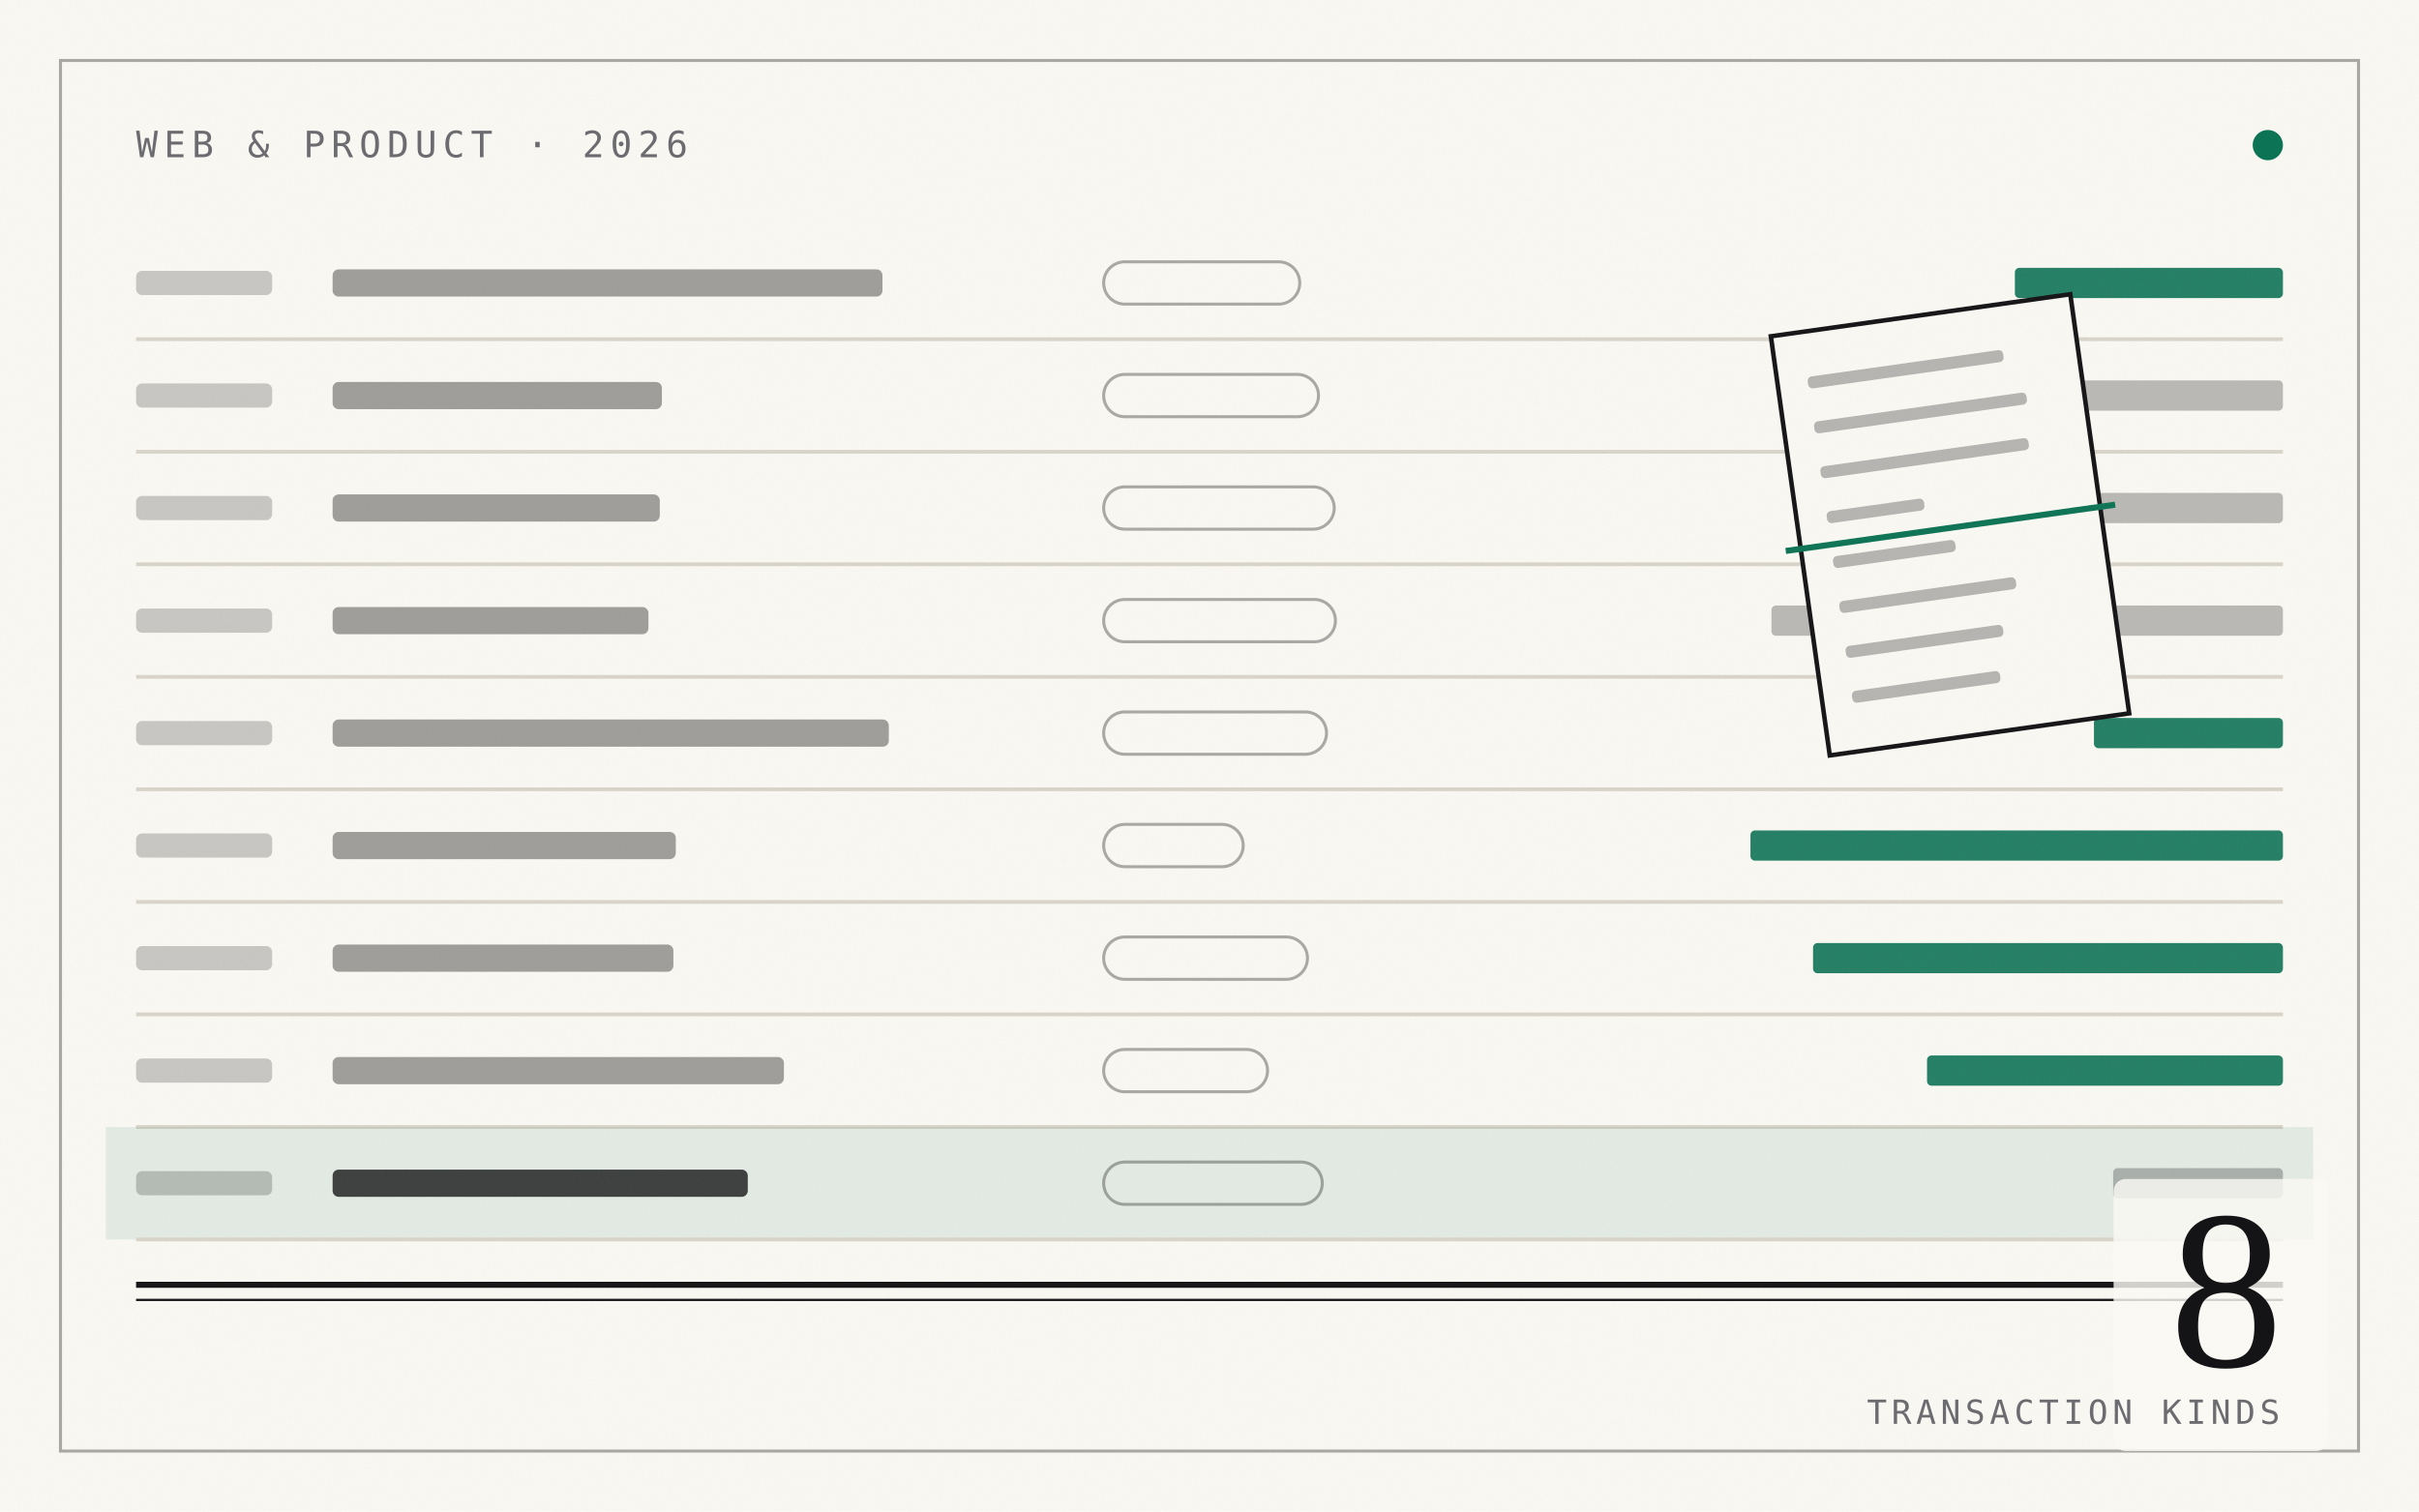
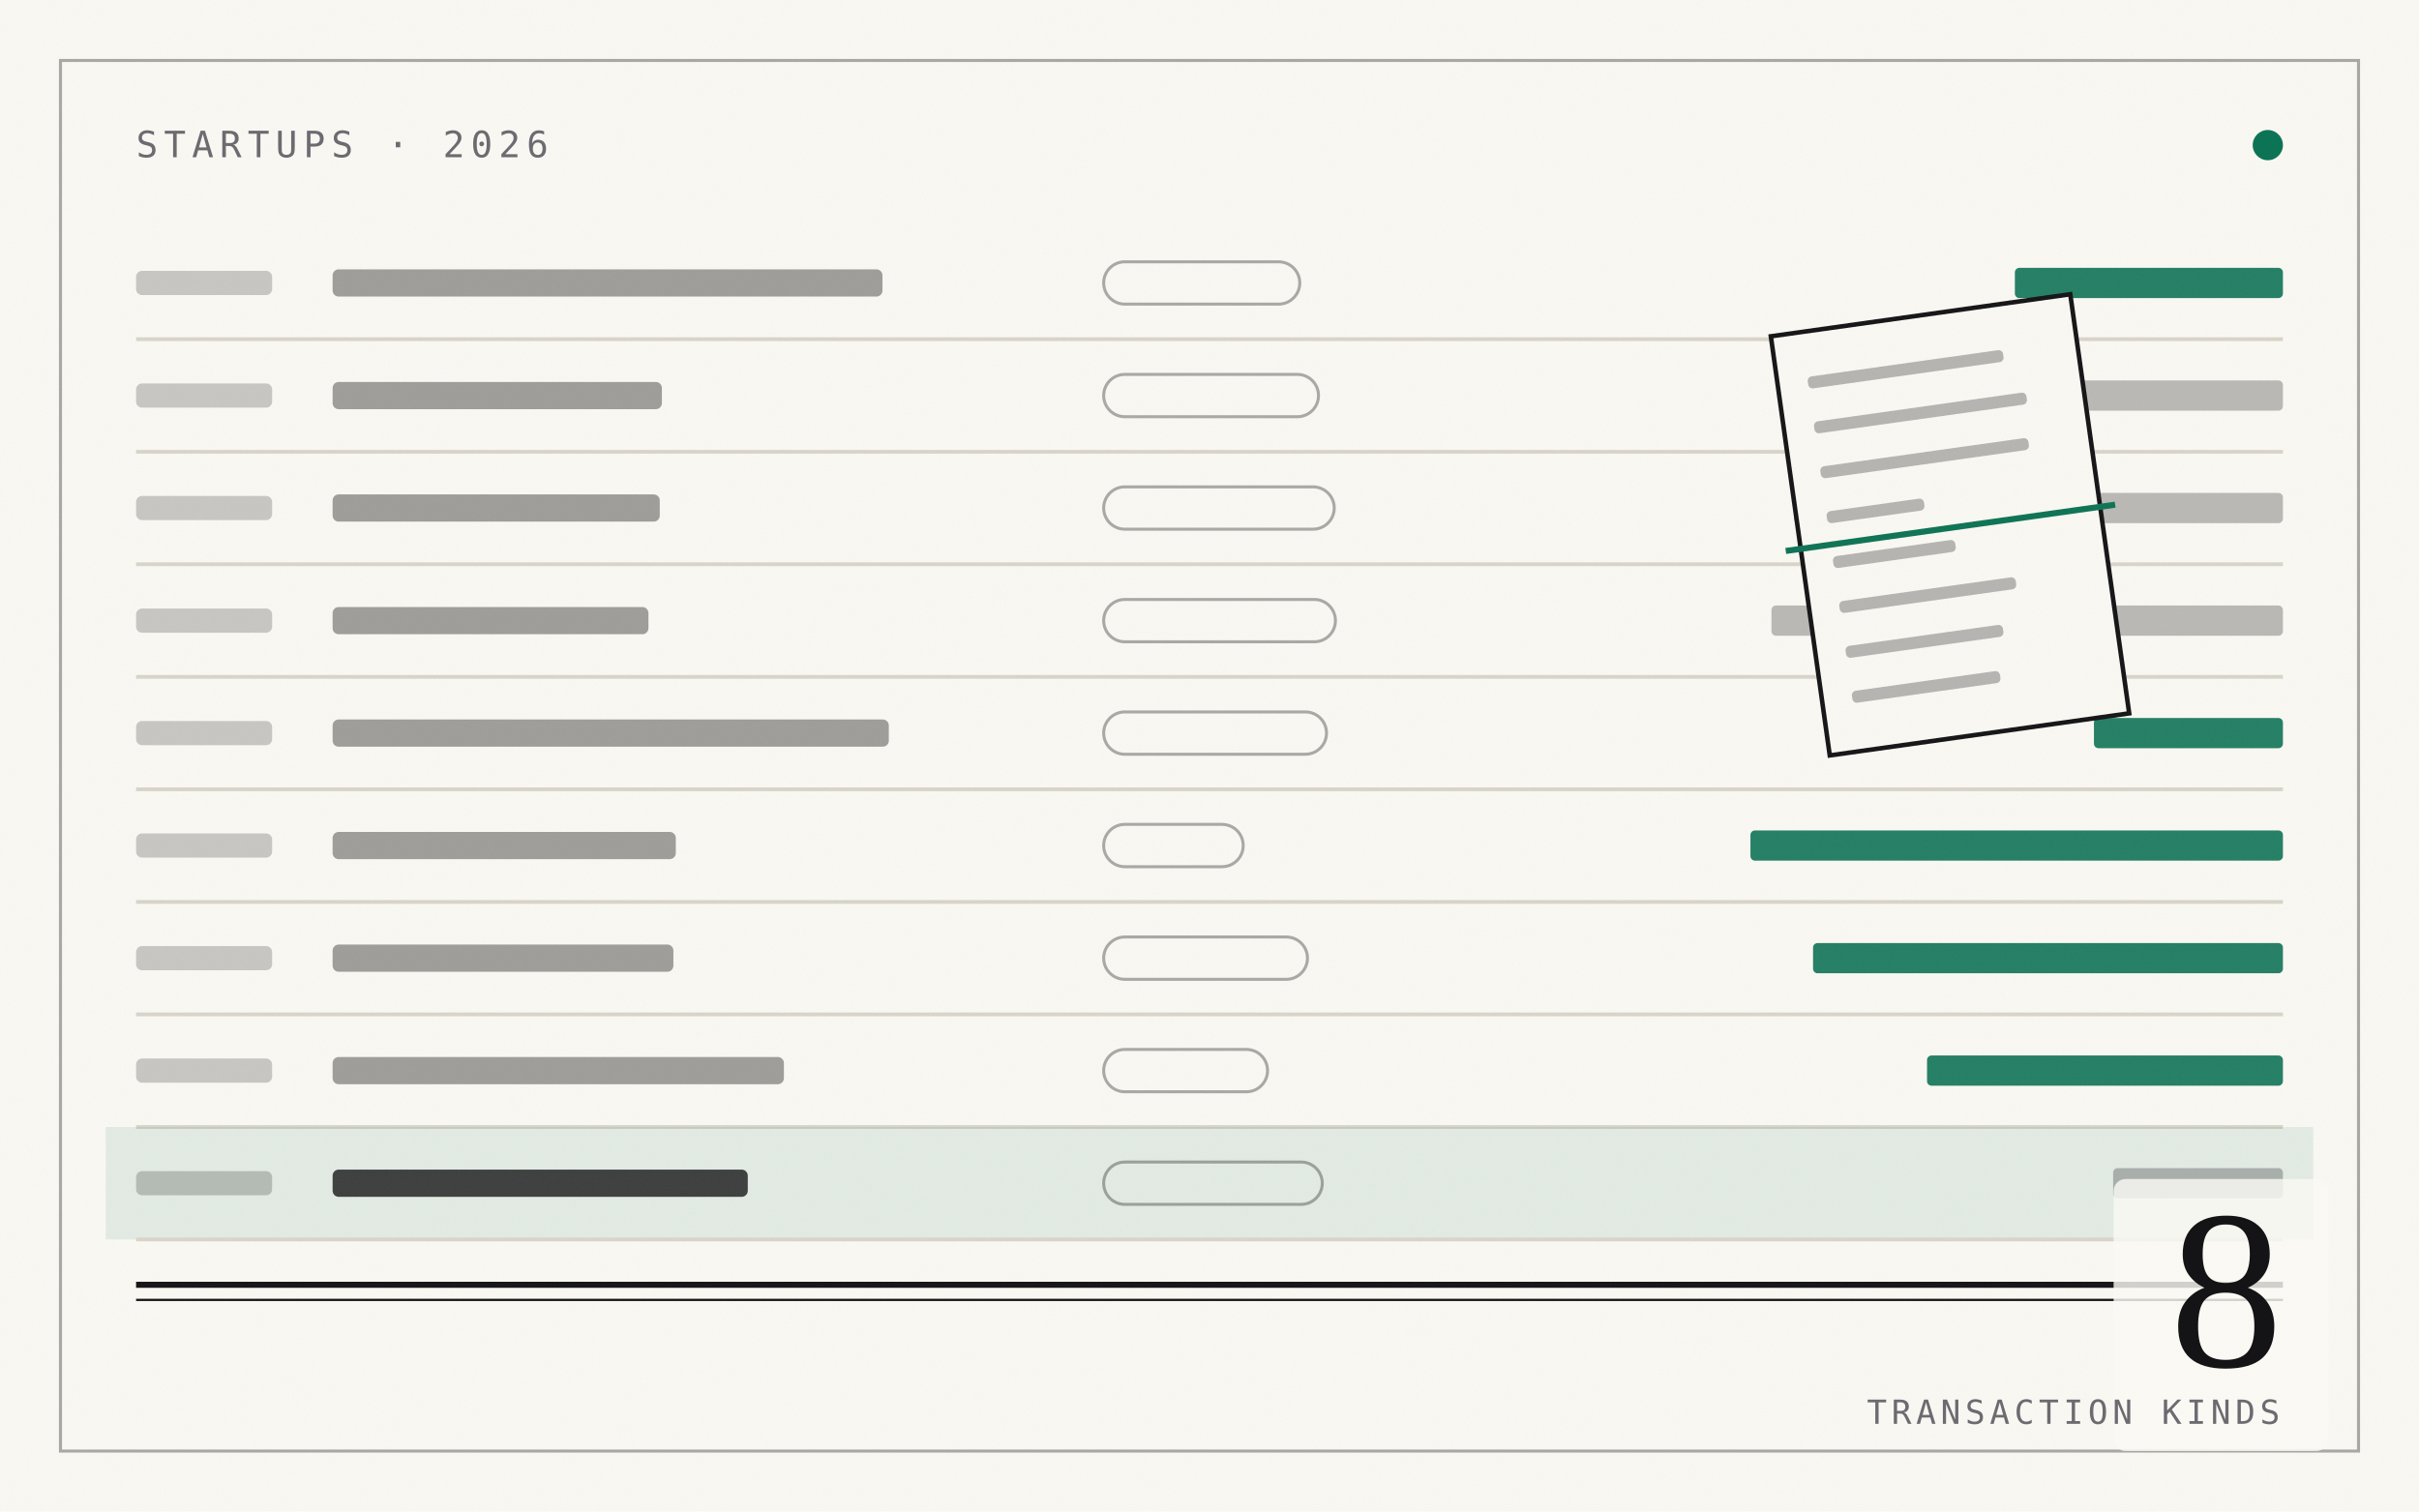
<svg xmlns="http://www.w3.org/2000/svg" width="1600" height="1000" viewBox="0 0 1600 1000" role="img" aria-label="CashFlow thumbnail">
  <defs>
    <filter id="grain" x="0" y="0" width="100%" height="100%">
      <feTurbulence type="fractalNoise" baseFrequency="0.9" numOctaves="2" stitchTiles="stitch" />
      <feColorMatrix type="saturate" values="0" />
      <feComponentTransfer>
        <feFuncA type="table" tableValues="0 0.06" />
      </feComponentTransfer>
    </filter>
    <clipPath id="safe">
      <rect x="50" y="110" width="1500" height="790" />
    </clipPath>
  </defs>
  <rect width="1600" height="1000" fill="#FAF8F3" />
  <g clip-path="url(#safe)">
    <line x1="90" y1="224.4" x2="1510" y2="224.4" stroke="#D9D4C9" stroke-width="2.5" />
    <rect x="90" y="179.2" width="90" height="16" rx="4" fill="#141416" fill-opacity="0.22" />
    <rect x="220" y="178.2" width="363.7" height="18" rx="4" fill="#141416" fill-opacity="0.4" />
    <rect x="730" y="173.2" width="129.7" height="28" rx="14" fill="none" stroke="#141416" stroke-opacity="0.35" stroke-width="2" />
    <rect x="1332.7" y="177.2" width="177.3" height="20" rx="3" fill="#0D7355" fill-opacity="0.9" />
    <line x1="90" y1="298.9" x2="1510" y2="298.9" stroke="#D9D4C9" stroke-width="2.5" />
    <rect x="90" y="253.7" width="90" height="16" rx="4" fill="#141416" fill-opacity="0.22" />
    <rect x="220" y="252.7" width="217.8" height="18" rx="4" fill="#141416" fill-opacity="0.4" />
    <rect x="730" y="247.7" width="142.1" height="28" rx="14" fill="none" stroke="#141416" stroke-opacity="0.35" stroke-width="2" />
    <rect x="1319.2" y="251.7" width="190.8" height="20" rx="3" fill="#141416" fill-opacity="0.28" />
    <line x1="90" y1="373.3" x2="1510" y2="373.3" stroke="#D9D4C9" stroke-width="2.5" />
    <rect x="90" y="328.1" width="90" height="16" rx="4" fill="#141416" fill-opacity="0.22" />
    <rect x="220" y="327.1" width="216.4" height="18" rx="4" fill="#141416" fill-opacity="0.4" />
    <rect x="730" y="322.1" width="152.5" height="28" rx="14" fill="none" stroke="#141416" stroke-opacity="0.35" stroke-width="2" />
    <rect x="1186.7" y="326.1" width="323.3" height="20" rx="3" fill="#141416" fill-opacity="0.28" />
    <line x1="90" y1="447.8" x2="1510" y2="447.8" stroke="#D9D4C9" stroke-width="2.5" />
    <rect x="90" y="402.6" width="90" height="16" rx="4" fill="#141416" fill-opacity="0.22" />
    <rect x="220" y="401.6" width="208.9" height="18" rx="4" fill="#141416" fill-opacity="0.4" />
    <rect x="730" y="396.6" width="153.3" height="28" rx="14" fill="none" stroke="#141416" stroke-opacity="0.35" stroke-width="2" />
    <rect x="1171.7" y="400.6" width="338.3" height="20" rx="3" fill="#141416" fill-opacity="0.28" />
    <line x1="90" y1="522.2" x2="1510" y2="522.2" stroke="#D9D4C9" stroke-width="2.5" />
    <rect x="90" y="477" width="90" height="16" rx="4" fill="#141416" fill-opacity="0.22" />
    <rect x="220" y="476" width="367.9" height="18" rx="4" fill="#141416" fill-opacity="0.4" />
    <rect x="730" y="471" width="147.4" height="28" rx="14" fill="none" stroke="#141416" stroke-opacity="0.35" stroke-width="2" />
    <rect x="1385" y="475" width="125" height="20" rx="3" fill="#0D7355" fill-opacity="0.9" />
    <line x1="90" y1="596.7" x2="1510" y2="596.7" stroke="#D9D4C9" stroke-width="2.5" />
    <rect x="90" y="551.4" width="90" height="16" rx="4" fill="#141416" fill-opacity="0.22" />
    <rect x="220" y="550.4" width="227" height="18" rx="4" fill="#141416" fill-opacity="0.4" />
    <rect x="730" y="545.4" width="92.3" height="28" rx="14" fill="none" stroke="#141416" stroke-opacity="0.35" stroke-width="2" />
    <rect x="1157.8" y="549.4" width="352.2" height="20" rx="3" fill="#0D7355" fill-opacity="0.9" />
    <line x1="90" y1="671.1" x2="1510" y2="671.1" stroke="#D9D4C9" stroke-width="2.5" />
    <rect x="90" y="625.9" width="90" height="16" rx="4" fill="#141416" fill-opacity="0.22" />
    <rect x="220" y="624.9" width="225.4" height="18" rx="4" fill="#141416" fill-opacity="0.4" />
    <rect x="730" y="619.9" width="134.8" height="28" rx="14" fill="none" stroke="#141416" stroke-opacity="0.35" stroke-width="2" />
    <rect x="1199.2" y="623.9" width="310.8" height="20" rx="3" fill="#0D7355" fill-opacity="0.9" />
    <line x1="90" y1="745.6" x2="1510" y2="745.6" stroke="#D9D4C9" stroke-width="2.5" />
    <rect x="90" y="700.3" width="90" height="16" rx="4" fill="#141416" fill-opacity="0.22" />
    <rect x="220" y="699.3" width="298.5" height="18" rx="4" fill="#141416" fill-opacity="0.4" />
    <rect x="730" y="694.3" width="108.4" height="28" rx="14" fill="none" stroke="#141416" stroke-opacity="0.35" stroke-width="2" />
    <rect x="1274.6" y="698.3" width="235.4" height="20" rx="3" fill="#0D7355" fill-opacity="0.9" />
    <rect x="70" y="745.6" width="1460" height="74.4" fill="rgba(13,115,85,0.1)" />
    <line x1="90" y1="820" x2="1510" y2="820" stroke="#D9D4C9" stroke-width="2.5" />
    <rect x="90" y="774.8" width="90" height="16" rx="4" fill="#141416" fill-opacity="0.22" />
    <rect x="220" y="773.8" width="274.6" height="18" rx="4" fill="#141416" fill-opacity="0.8" />
    <rect x="730" y="768.8" width="144.6" height="28" rx="14" fill="none" stroke="#141416" stroke-opacity="0.35" stroke-width="2" />
    <rect x="1397.7" y="772.8" width="112.3" height="20" rx="3" fill="#141416" fill-opacity="0.28" />
    <g transform="rotate(-8 1270 350)">
      <rect x="1190" y="210" width="200" height="280" fill="#FAF8F3" stroke="#141416" stroke-width="3" />
      <rect x="1210" y="240" width="130.5" height="8" rx="3" fill="#141416" fill-opacity="0.3" />
      <rect x="1210" y="270" width="141.9" height="8" rx="3" fill="#141416" fill-opacity="0.3" />
      <rect x="1210" y="300" width="139" height="8" rx="3" fill="#141416" fill-opacity="0.3" />
      <rect x="1210" y="330" width="65" height="8" rx="3" fill="#141416" fill-opacity="0.3" />
      <rect x="1210" y="360" width="81.7" height="8" rx="3" fill="#141416" fill-opacity="0.3" />
      <rect x="1210" y="390" width="117.9" height="8" rx="3" fill="#141416" fill-opacity="0.3" />
      <rect x="1210" y="420" width="105.1" height="8" rx="3" fill="#141416" fill-opacity="0.3" />
      <rect x="1210" y="450" width="98.9" height="8" rx="3" fill="#141416" fill-opacity="0.3" />
      <rect x="1180" y="350" width="220" height="4" fill="#0D7355" />
    </g>
    <line x1="90" y1="850" x2="1510" y2="850" stroke="#141416" stroke-width="4" />
    <line x1="90" y1="860" x2="1510" y2="860" stroke="#141416" stroke-width="1.5" />
  </g>
  <rect width="1600" height="1000" filter="url(#grain)" opacity="0.7" />
  <rect x="40" y="40" width="1520" height="920" fill="none" stroke="#141416" stroke-opacity="0.35" stroke-width="2" />
-   <text x="90" y="104" font-family="ui-monospace, 'JetBrains Mono', Menlo, monospace" font-size="24" letter-spacing="4" fill="#6B6B70">WEB &amp; PRODUCT  ·  2026</text>
+   <text x="90" y="104" font-family="ui-monospace, 'JetBrains Mono', Menlo, monospace" font-size="24" letter-spacing="4" fill="#6B6B70">STARTUPS  ·  2026</text>
  <circle cx="1500" cy="96" r="10" fill="#0D7355" />
  <rect x="1398" y="780" width="142" height="180" fill="#FAF8F3" fill-opacity="0.82" rx="8" />
  <text x="1510" y="904" text-anchor="end" font-family="Georgia, 'Times New Roman', serif" font-size="150" font-weight="500" fill="#141416" letter-spacing="-6">8</text>
  <text x="1508" y="942" text-anchor="end" font-family="ui-monospace, 'JetBrains Mono', Menlo, monospace" font-size="22" letter-spacing="3" fill="#6B6B70">TRANSACTION KINDS</text>
</svg>
